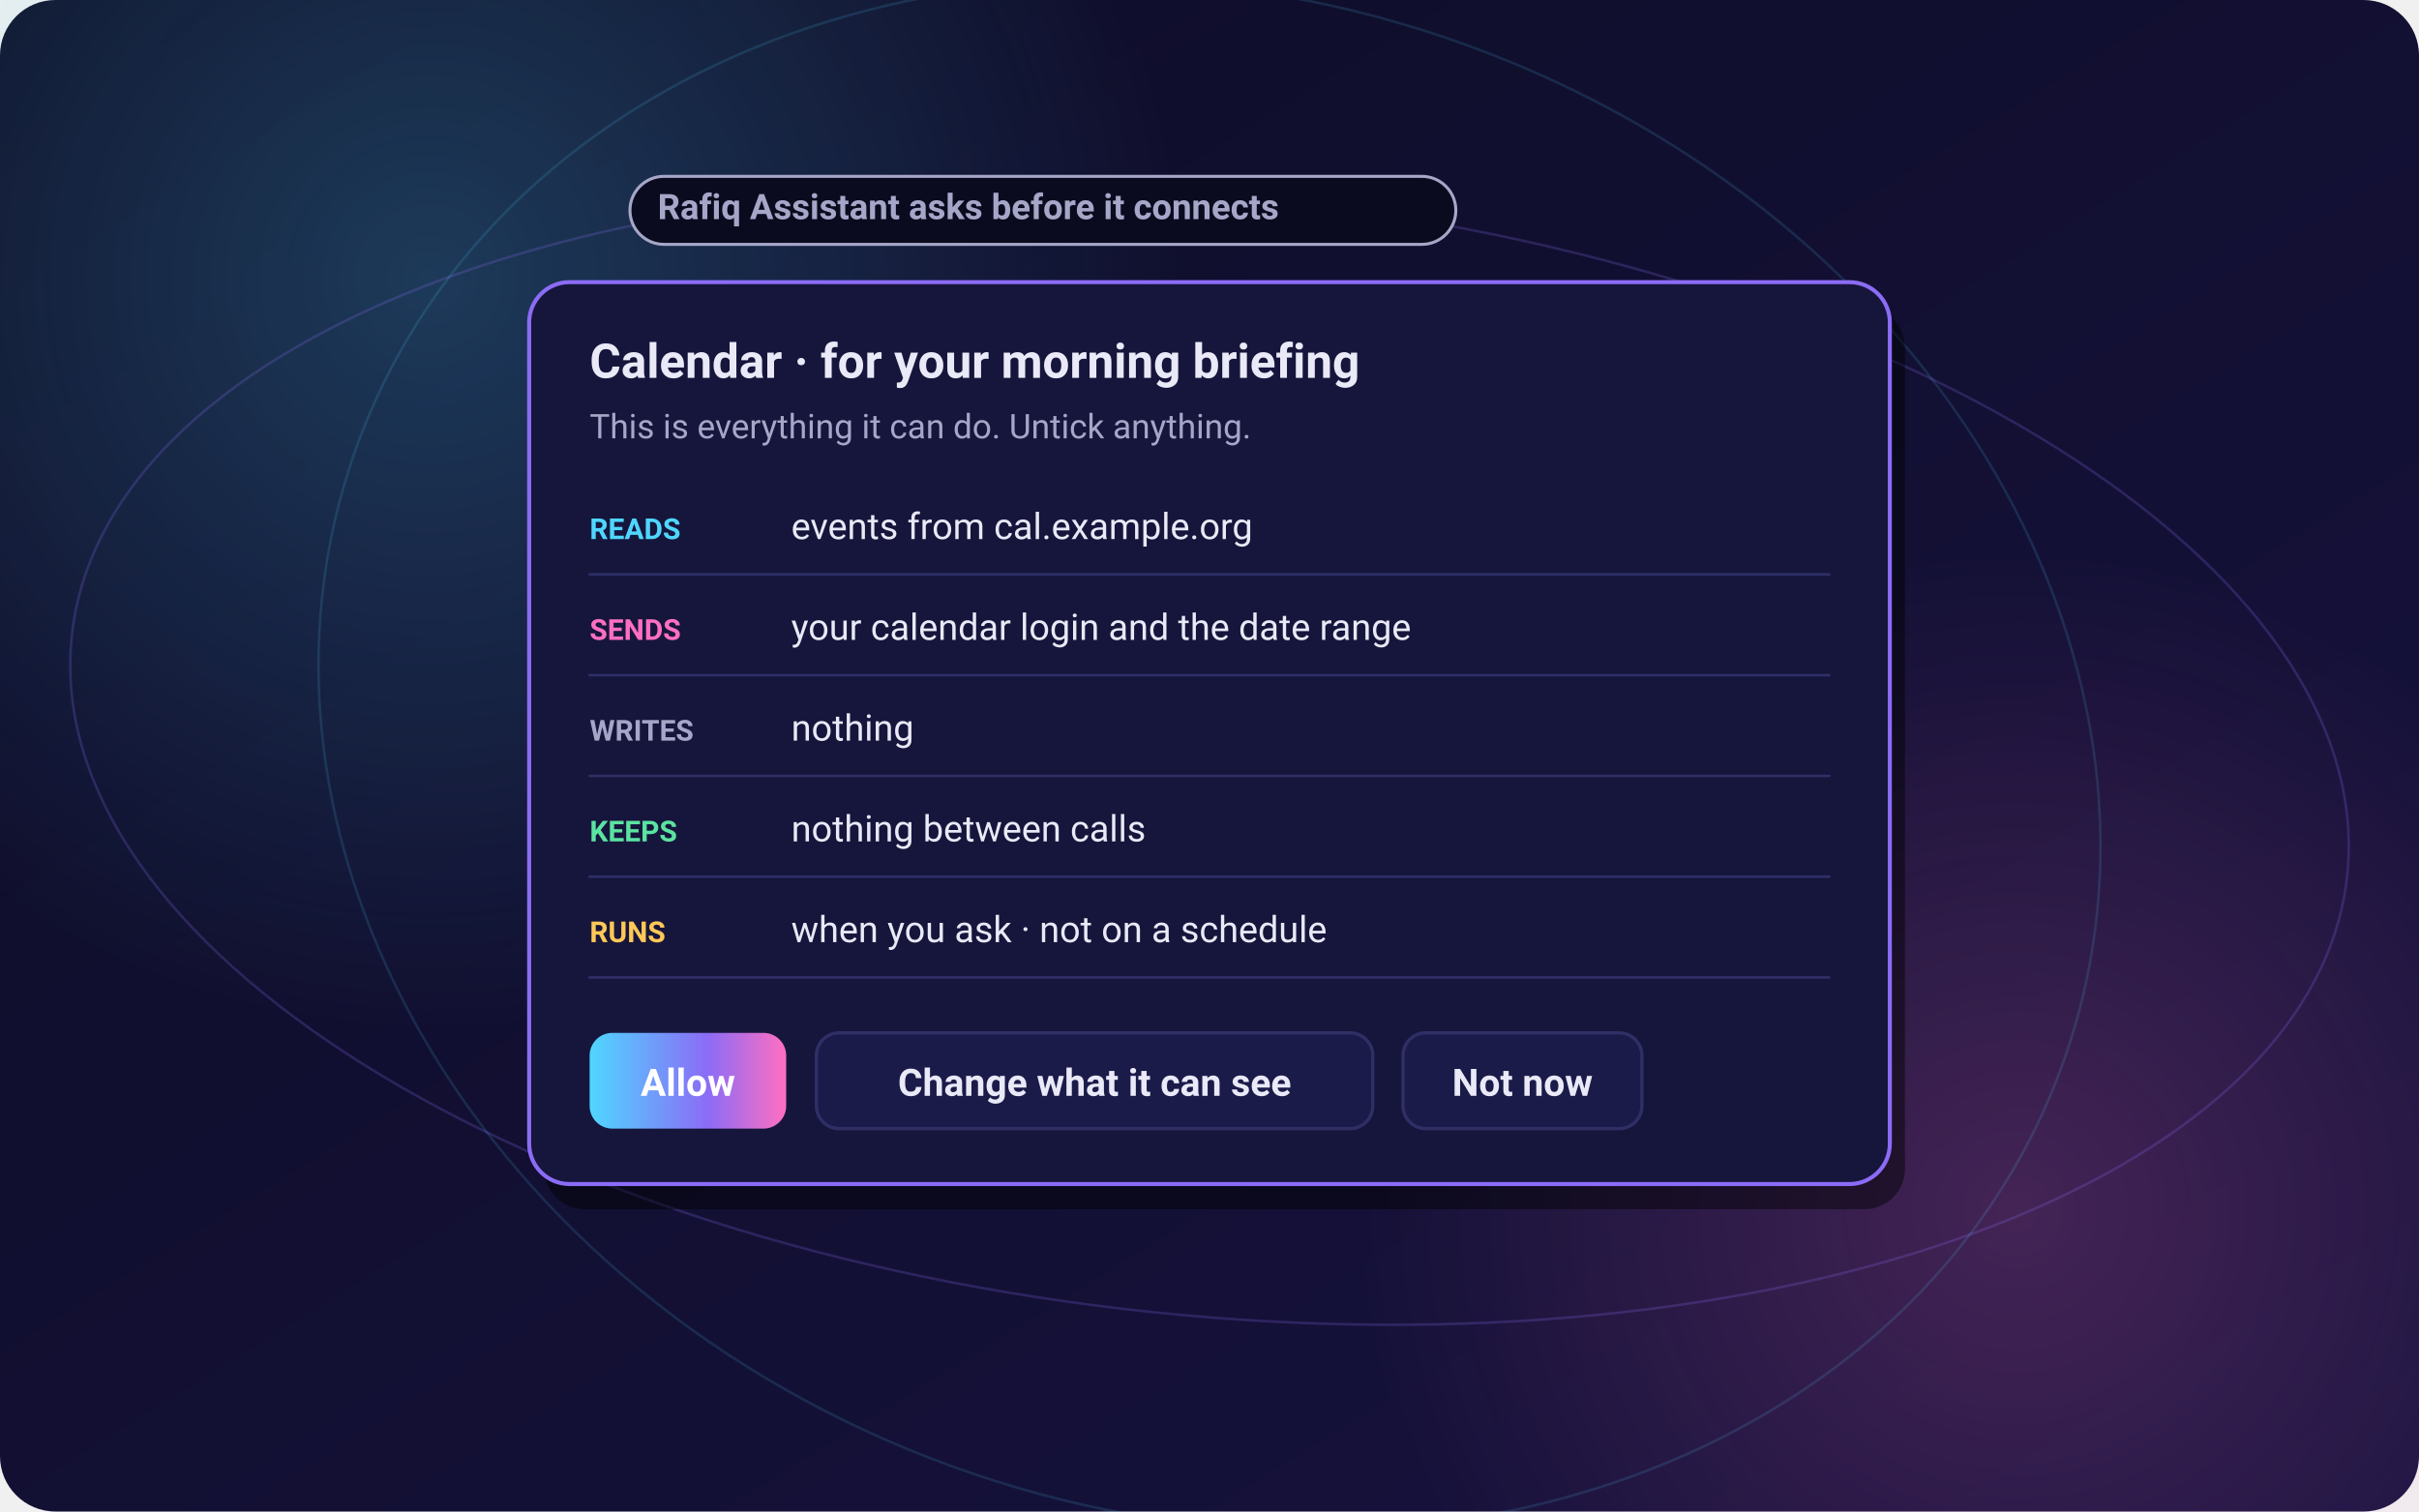
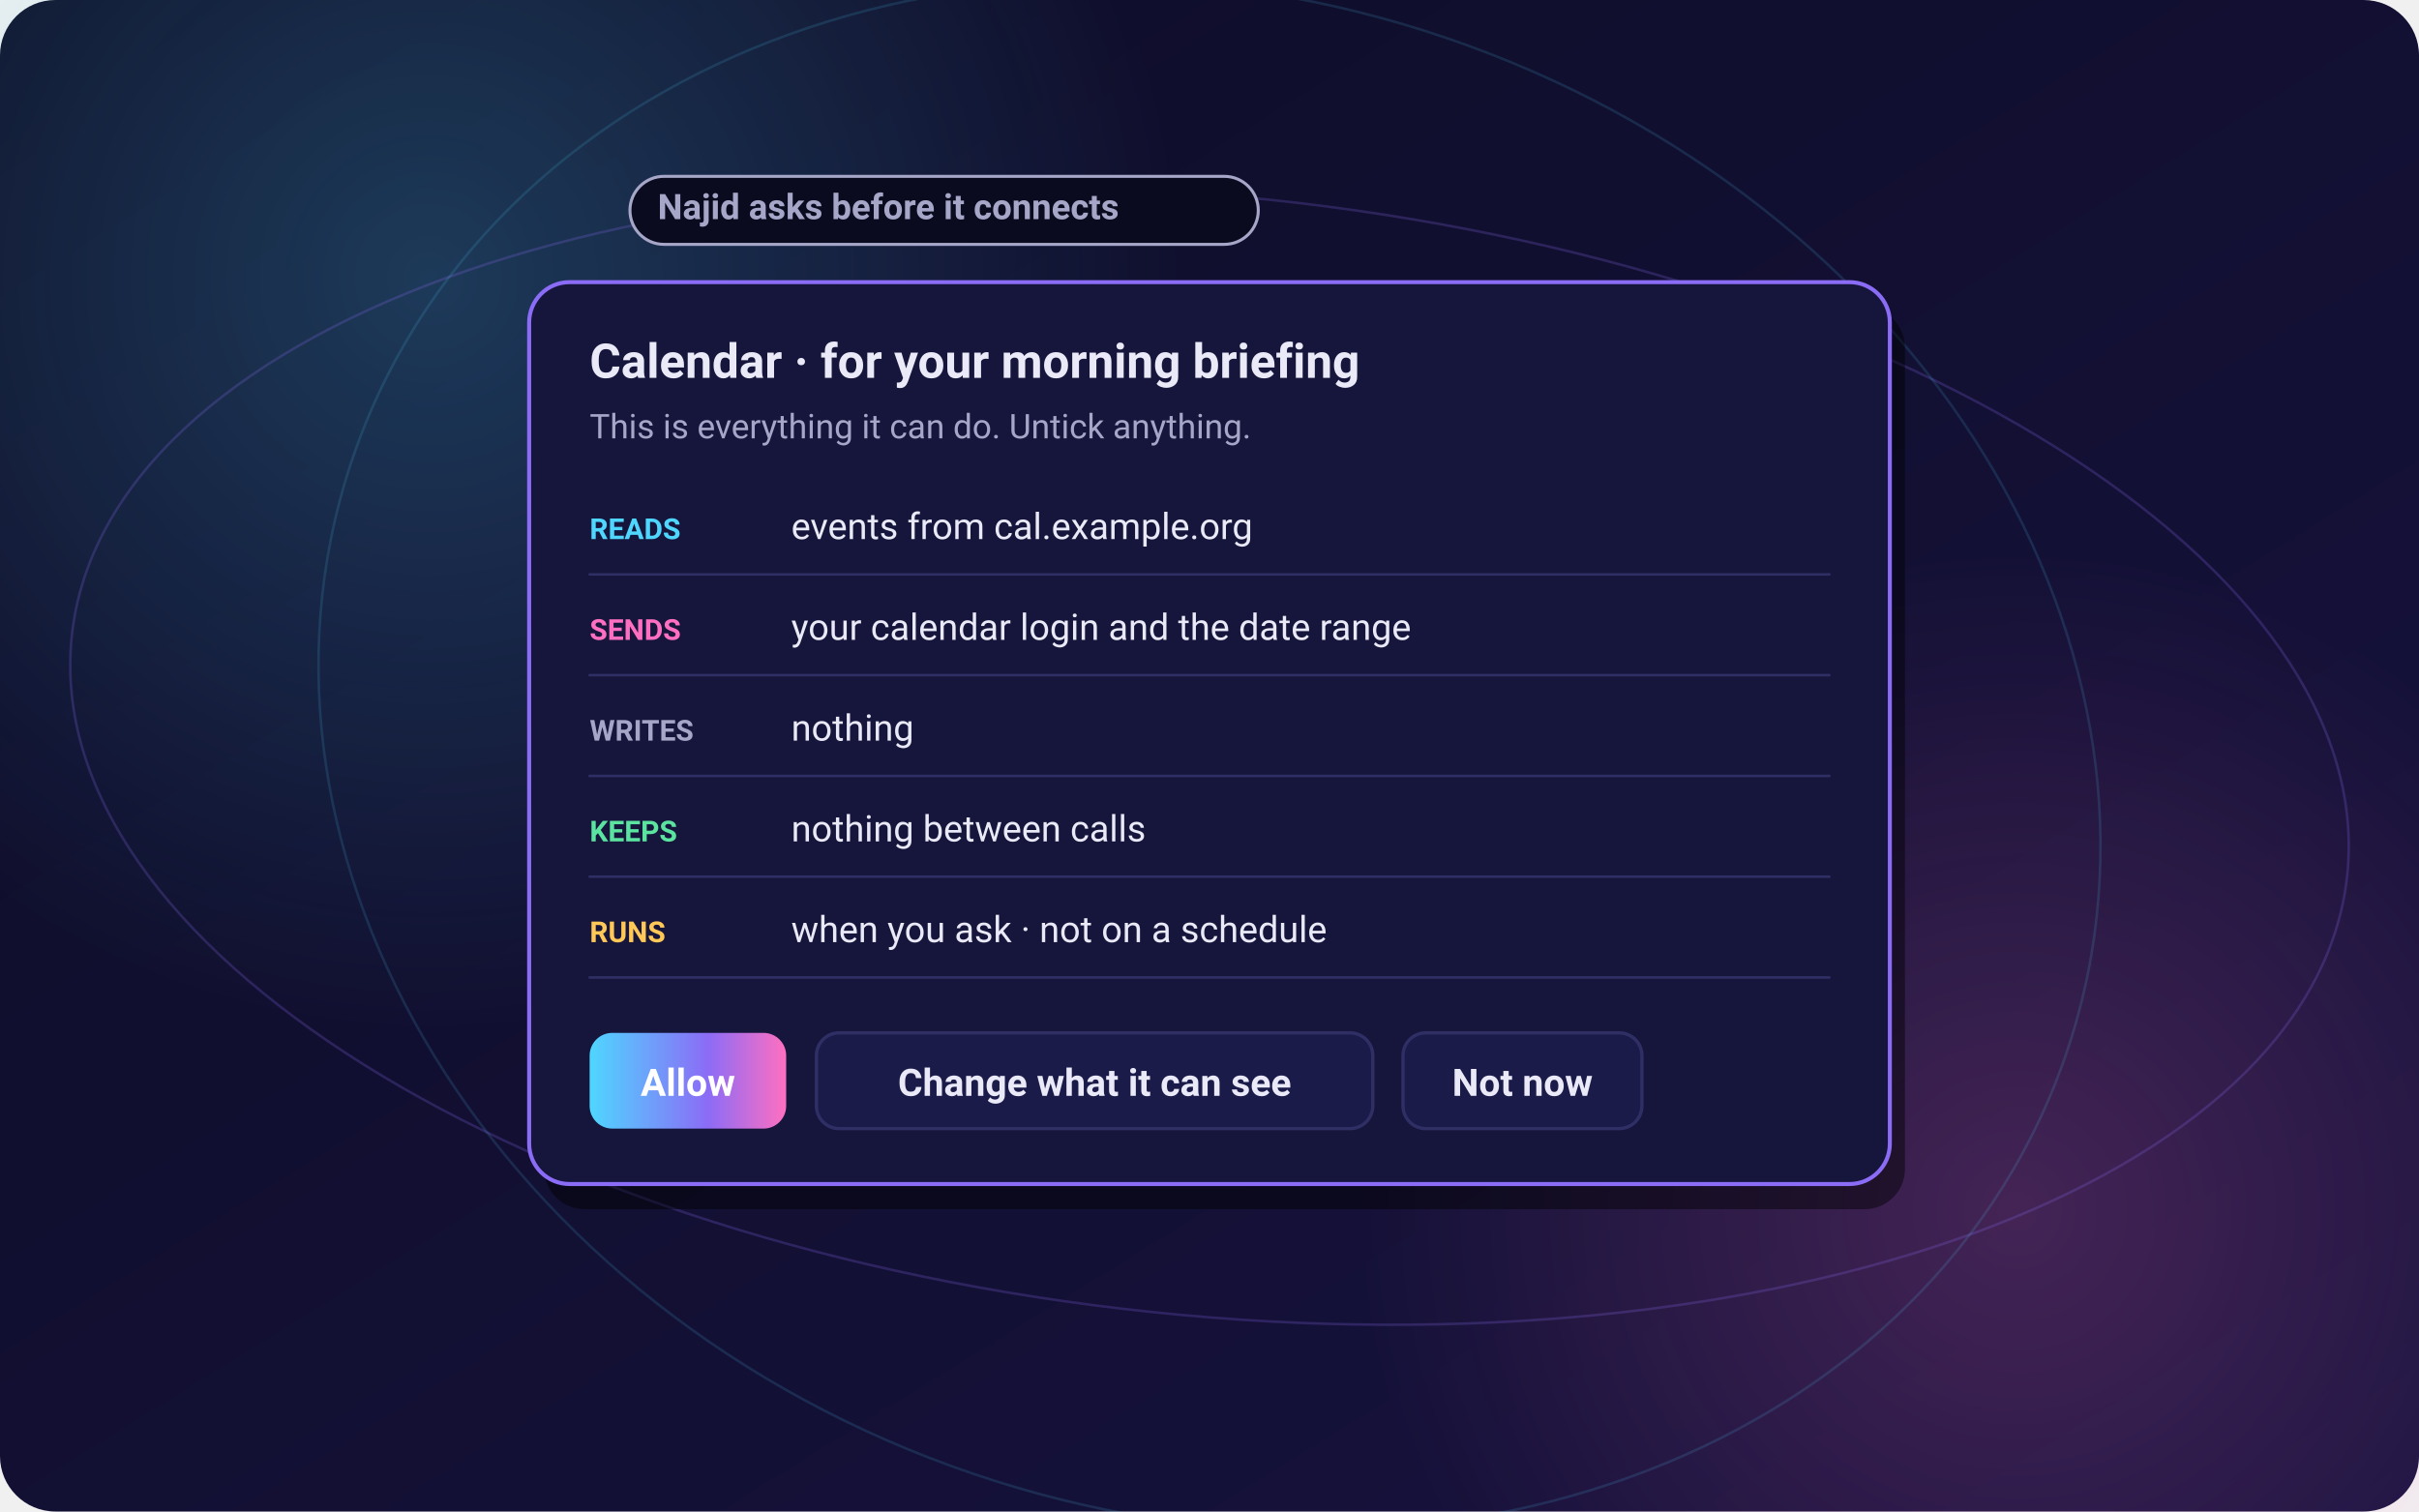
<svg xmlns="http://www.w3.org/2000/svg" viewBox="0 0 960 600" width="960" height="600" role="img">
  <defs>
    <linearGradient id="bg" x1="0" y1="0" x2="1" y2="1">
      <stop offset="0" stop-color="#0d0d26" />
      <stop offset="1" stop-color="#17123f" />
    </linearGradient>
    <linearGradient id="brand" x1="0" y1="0" x2="1" y2="0">
      <stop offset="0" stop-color="#4fd6ff" />
      <stop offset=".6" stop-color="#8b6cf6" />
      <stop offset="1" stop-color="#ff6fc1" />
    </linearGradient>
    <linearGradient id="poster1" x1="0" y1="0" x2="1" y2="1">
      <stop offset="0" stop-color="#4fd6ff" />
      <stop offset="1" stop-color="#8b6cf6" />
    </linearGradient>
    <linearGradient id="poster2" x1="0" y1="0" x2="1" y2="1">
      <stop offset="0" stop-color="#ff6fc1" />
      <stop offset="1" stop-color="#8b6cf6" />
    </linearGradient>
    <linearGradient id="poster3" x1="0" y1="1" x2="1" y2="0">
      <stop offset="0" stop-color="#2b2b7a" />
      <stop offset="1" stop-color="#4fd6ff" />
    </linearGradient>
    <linearGradient id="poster4" x1="0" y1="0" x2="0" y2="1">
      <stop offset="0" stop-color="#ffc857" />
      <stop offset="1" stop-color="#ff6fc1" />
    </linearGradient>
    <radialGradient id="g0">
      <stop offset="0" stop-color="#4fd6ff" stop-opacity=".22" />
      <stop offset="1" stop-color="#4fd6ff" stop-opacity="0" />
    </radialGradient>
    <radialGradient id="g1">
      <stop offset="0" stop-color="#ff6fc1" stop-opacity=".2" />
      <stop offset="1" stop-color="#ff6fc1" stop-opacity="0" />
    </radialGradient>
    <radialGradient id="g2">
      <stop offset="0" stop-color="#8b6cf6" stop-opacity=".28" />
      <stop offset="1" stop-color="#8b6cf6" stop-opacity="0" />
    </radialGradient>
    <radialGradient id="g3">
      <stop offset="0" stop-color="#8b6cf6" stop-opacity=".2" />
      <stop offset="1" stop-color="#8b6cf6" stop-opacity="0" />
    </radialGradient>
  </defs>
  <rect width="960" height="600" rx="22" fill="url(#bg)" />
  <circle cx="170" cy="110" r="300" fill="url(#g0)" />
  <circle cx="800" cy="480" r="260" fill="url(#g1)" />
  <ellipse cx="480.0" cy="300.0" rx="454" ry="222" fill="none" stroke="#8b6cf6" stroke-width="1" opacity=".22" transform="rotate(6 480.0 300.0)" />
  <ellipse cx="480.0" cy="300.0" rx="360" ry="300" fill="none" stroke="#4fd6ff" stroke-width="1" opacity=".14" transform="rotate(20 480.0 300.0)" />
-   <rect x="250" y="70" width="327.76" height="27" rx="13.5" fill="#0b0b1f" stroke="#a6a6c8" stroke-width="1.2" opacity="1" />
-   <text x="261" y="87" font-family="system-ui, -apple-system, 'Segoe UI', Roboto, 'Helvetica Neue', Arial, sans-serif" font-size="14" font-weight="600" fill="#a6a6c8" text-anchor="start" opacity="1">Rafiq Assistant asks before it connects</text>
+   <rect x="250" y="70" width="249.36" height="27" rx="13.5" fill="#0b0b1f" stroke="#a6a6c8" stroke-width="1.2" opacity="1" />
+   <text x="261" y="87" font-family="system-ui, -apple-system, 'Segoe UI', Roboto, 'Helvetica Neue', Arial, sans-serif" font-size="14" font-weight="600" fill="#a6a6c8" text-anchor="start" opacity="1">Najid asks before it connects</text>
  <rect x="216" y="122" width="540" height="358" rx="16" fill="#000000" opacity="0.45" />
  <rect x="210" y="112" width="540" height="358" rx="16" fill="#16163c" stroke="#8b6cf6" stroke-width="1.6" opacity="1" />
  <text x="234" y="150" font-family="system-ui, -apple-system, 'Segoe UI', Roboto, 'Helvetica Neue', Arial, sans-serif" font-size="19" font-weight="700" fill="#e9e9f7" text-anchor="start" opacity="1">Calendar · for your morning briefing</text>
  <text x="234" y="174" font-family="system-ui, -apple-system, 'Segoe UI', Roboto, 'Helvetica Neue', Arial, sans-serif" font-size="13.5" font-weight="400" fill="#a6a6c8" text-anchor="start" opacity="1">This is everything it can do. Untick anything.</text>
  <text x="234" y="214" font-family="system-ui, -apple-system, 'Segoe UI', Roboto, 'Helvetica Neue', Arial, sans-serif" font-size="11.5" font-weight="700" fill="#4fd6ff" text-anchor="start" opacity="1">READS</text>
  <text x="314" y="214" font-family="system-ui, -apple-system, 'Segoe UI', Roboto, 'Helvetica Neue', Arial, sans-serif" font-size="14.5" font-weight="400" fill="#e9e9f7" text-anchor="start" opacity="1">events from cal.example.org</text>
  <line x1="234" y1="228" x2="726" y2="228" stroke="#2f2f66" stroke-width="1" stroke-linecap="round" opacity="1" />
  <text x="234" y="254" font-family="system-ui, -apple-system, 'Segoe UI', Roboto, 'Helvetica Neue', Arial, sans-serif" font-size="11.5" font-weight="700" fill="#ff6fc1" text-anchor="start" opacity="1">SENDS</text>
  <text x="314" y="254" font-family="system-ui, -apple-system, 'Segoe UI', Roboto, 'Helvetica Neue', Arial, sans-serif" font-size="14.5" font-weight="400" fill="#e9e9f7" text-anchor="start" opacity="1">your calendar login and the date range</text>
  <line x1="234" y1="268" x2="726" y2="268" stroke="#2f2f66" stroke-width="1" stroke-linecap="round" opacity="1" />
  <text x="234" y="294" font-family="system-ui, -apple-system, 'Segoe UI', Roboto, 'Helvetica Neue', Arial, sans-serif" font-size="11.5" font-weight="700" fill="#a6a6c8" text-anchor="start" opacity="1">WRITES</text>
  <text x="314" y="294" font-family="system-ui, -apple-system, 'Segoe UI', Roboto, 'Helvetica Neue', Arial, sans-serif" font-size="14.5" font-weight="400" fill="#e9e9f7" text-anchor="start" opacity="1">nothing</text>
  <line x1="234" y1="308" x2="726" y2="308" stroke="#2f2f66" stroke-width="1" stroke-linecap="round" opacity="1" />
  <text x="234" y="334" font-family="system-ui, -apple-system, 'Segoe UI', Roboto, 'Helvetica Neue', Arial, sans-serif" font-size="11.5" font-weight="700" fill="#5be3a0" text-anchor="start" opacity="1">KEEPS</text>
  <text x="314" y="334" font-family="system-ui, -apple-system, 'Segoe UI', Roboto, 'Helvetica Neue', Arial, sans-serif" font-size="14.5" font-weight="400" fill="#e9e9f7" text-anchor="start" opacity="1">nothing between calls</text>
  <line x1="234" y1="348" x2="726" y2="348" stroke="#2f2f66" stroke-width="1" stroke-linecap="round" opacity="1" />
  <text x="234" y="374" font-family="system-ui, -apple-system, 'Segoe UI', Roboto, 'Helvetica Neue', Arial, sans-serif" font-size="11.5" font-weight="700" fill="#ffc857" text-anchor="start" opacity="1">RUNS</text>
  <text x="314" y="374" font-family="system-ui, -apple-system, 'Segoe UI', Roboto, 'Helvetica Neue', Arial, sans-serif" font-size="14.5" font-weight="400" fill="#e9e9f7" text-anchor="start" opacity="1">when you ask   ·   not on a schedule</text>
  <line x1="234" y1="388" x2="726" y2="388" stroke="#2f2f66" stroke-width="1" stroke-linecap="round" opacity="1" />
  <rect x="234" y="410" width="78.0" height="38" rx="9" fill="url(#brand)" opacity="1" />
  <text x="273.0" y="435" font-family="system-ui, -apple-system, 'Segoe UI', Roboto, 'Helvetica Neue', Arial, sans-serif" font-size="15" font-weight="700" fill="#ffffff" text-anchor="middle" opacity="1">Allow</text>
  <rect x="324.0" y="410" width="220.8" height="38" rx="9" fill="#1b1b4a" stroke="#2f2f66" stroke-width="1.3" opacity="1" />
  <text x="434.4" y="435" font-family="system-ui, -apple-system, 'Segoe UI', Roboto, 'Helvetica Neue', Arial, sans-serif" font-size="15" font-weight="600" fill="#e9e9f7" text-anchor="middle" opacity="1">Change what it can see</text>
  <rect x="556.8" y="410" width="94.8" height="38" rx="9" fill="#1b1b4a" stroke="#2f2f66" stroke-width="1.3" opacity="1" />
  <text x="604.2" y="435" font-family="system-ui, -apple-system, 'Segoe UI', Roboto, 'Helvetica Neue', Arial, sans-serif" font-size="15" font-weight="600" fill="#e9e9f7" text-anchor="middle" opacity="1">Not now</text>
</svg>
